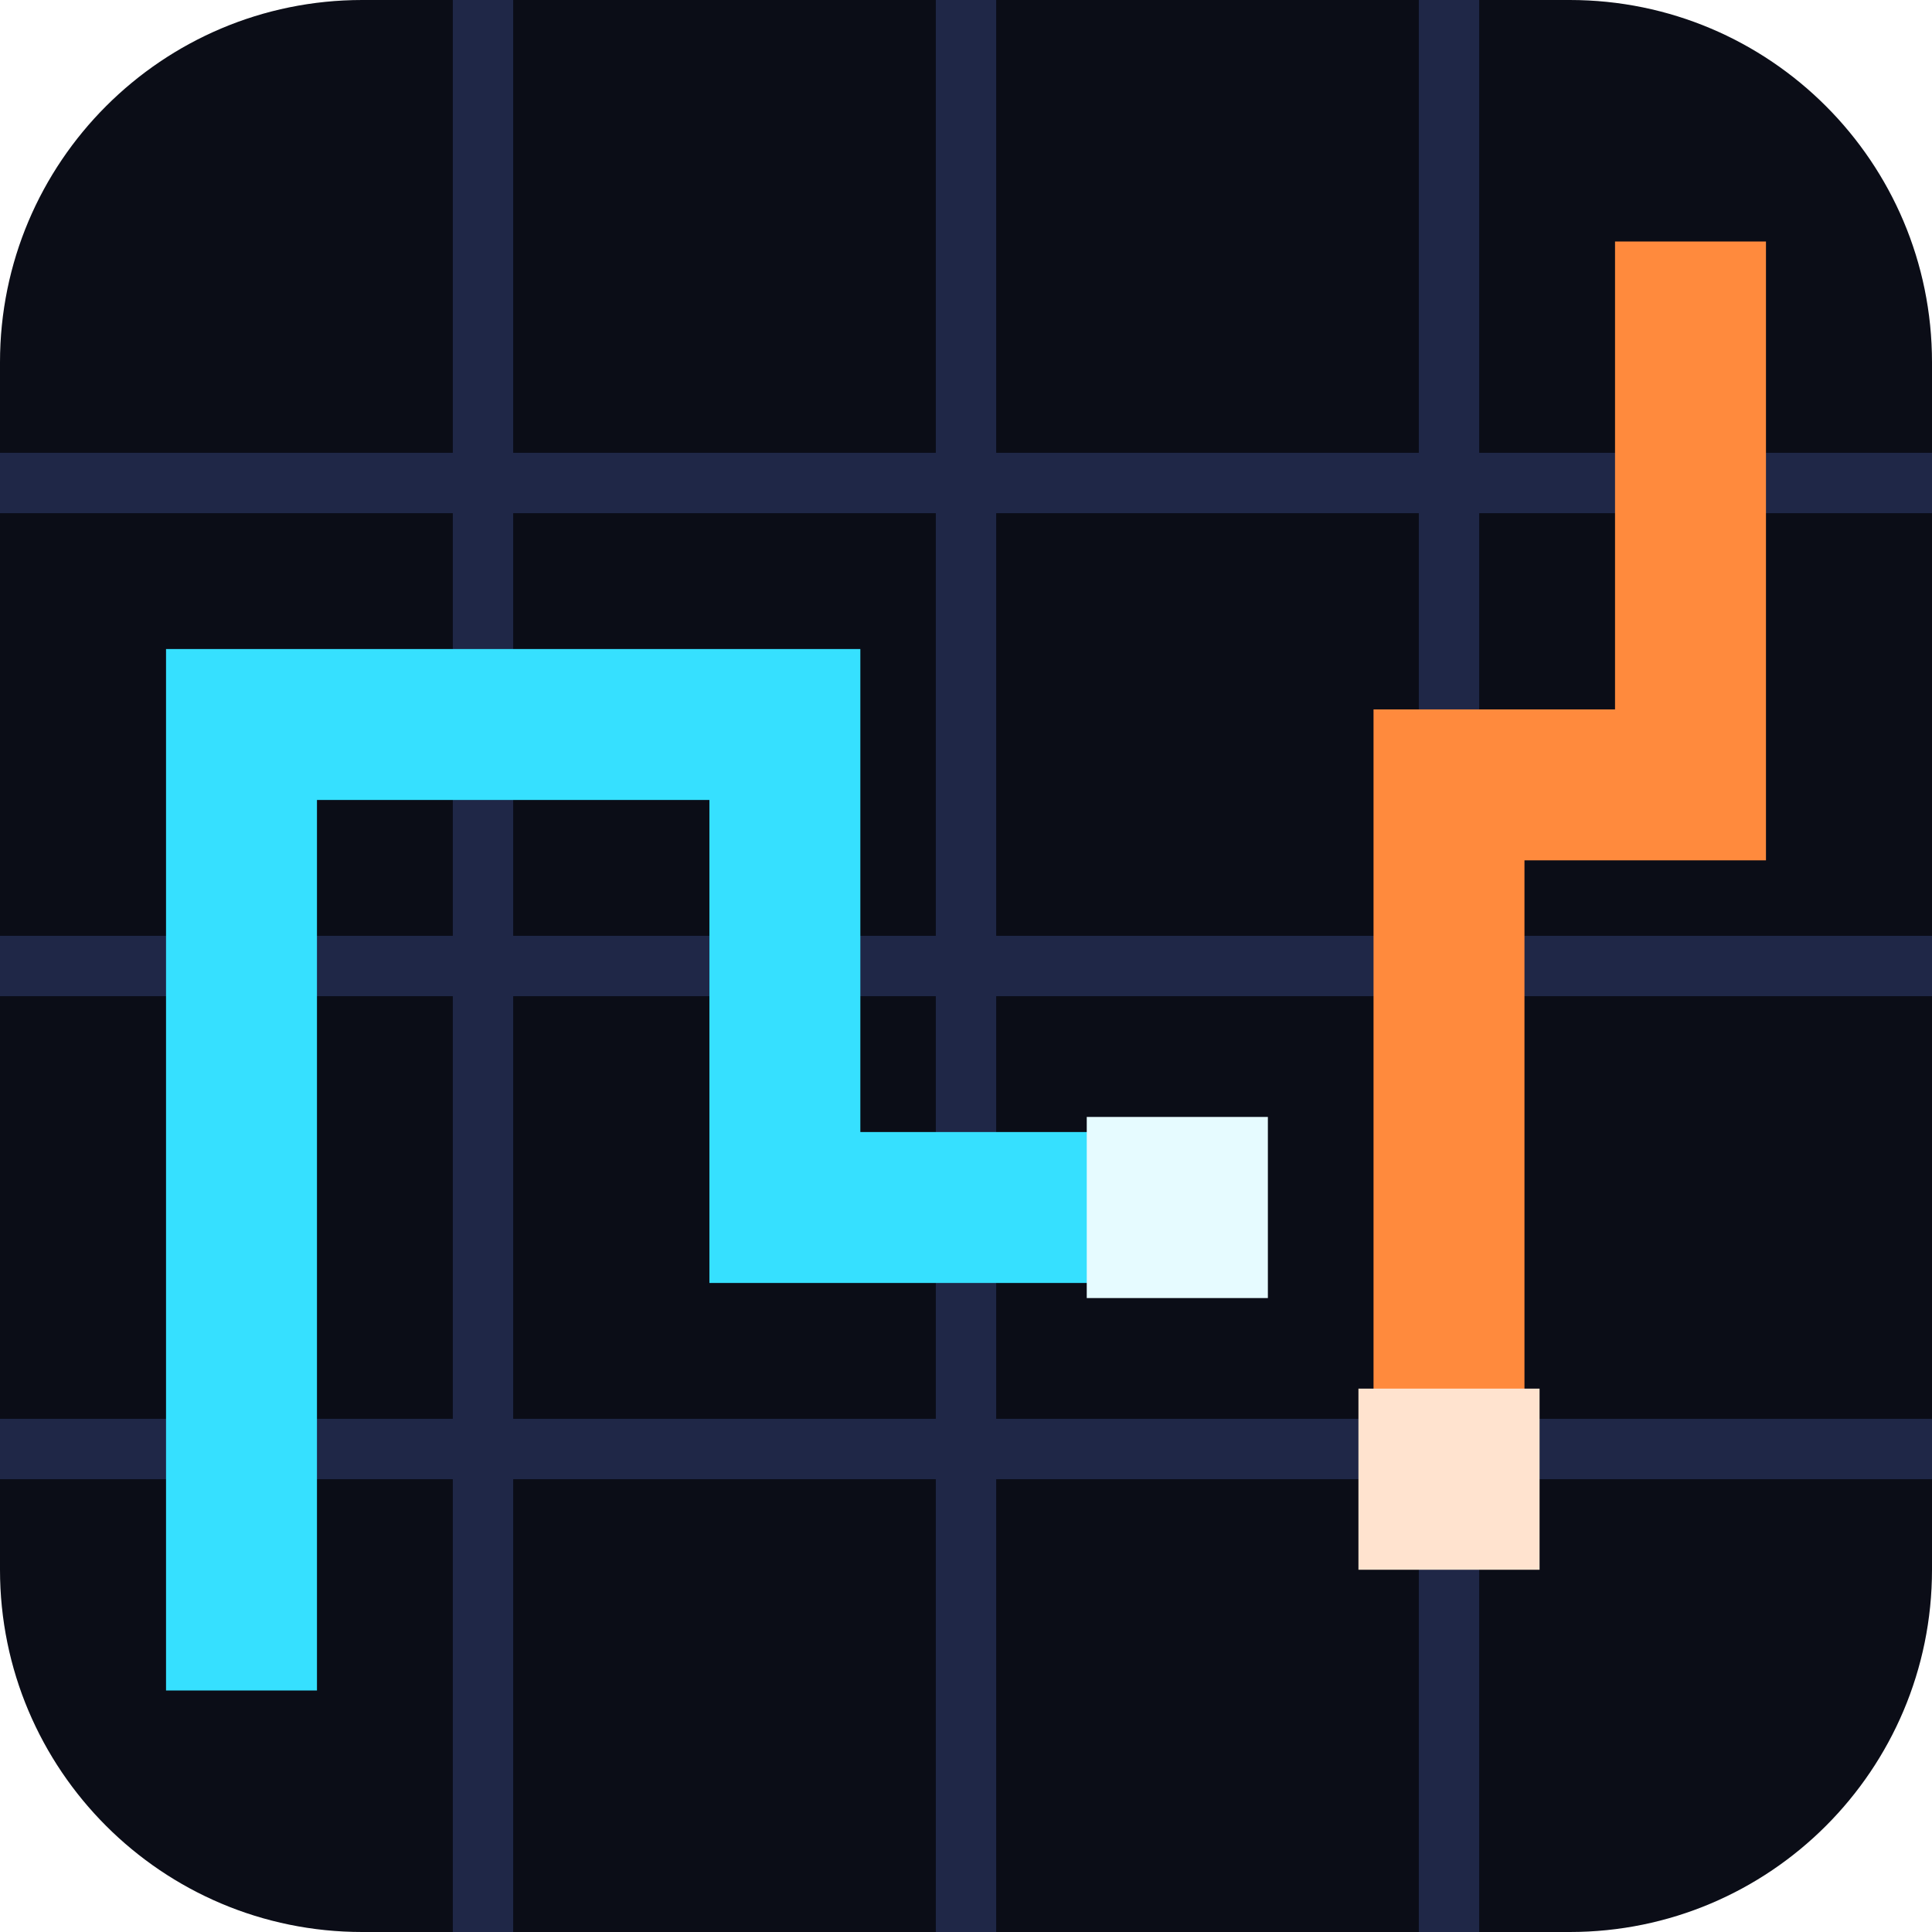
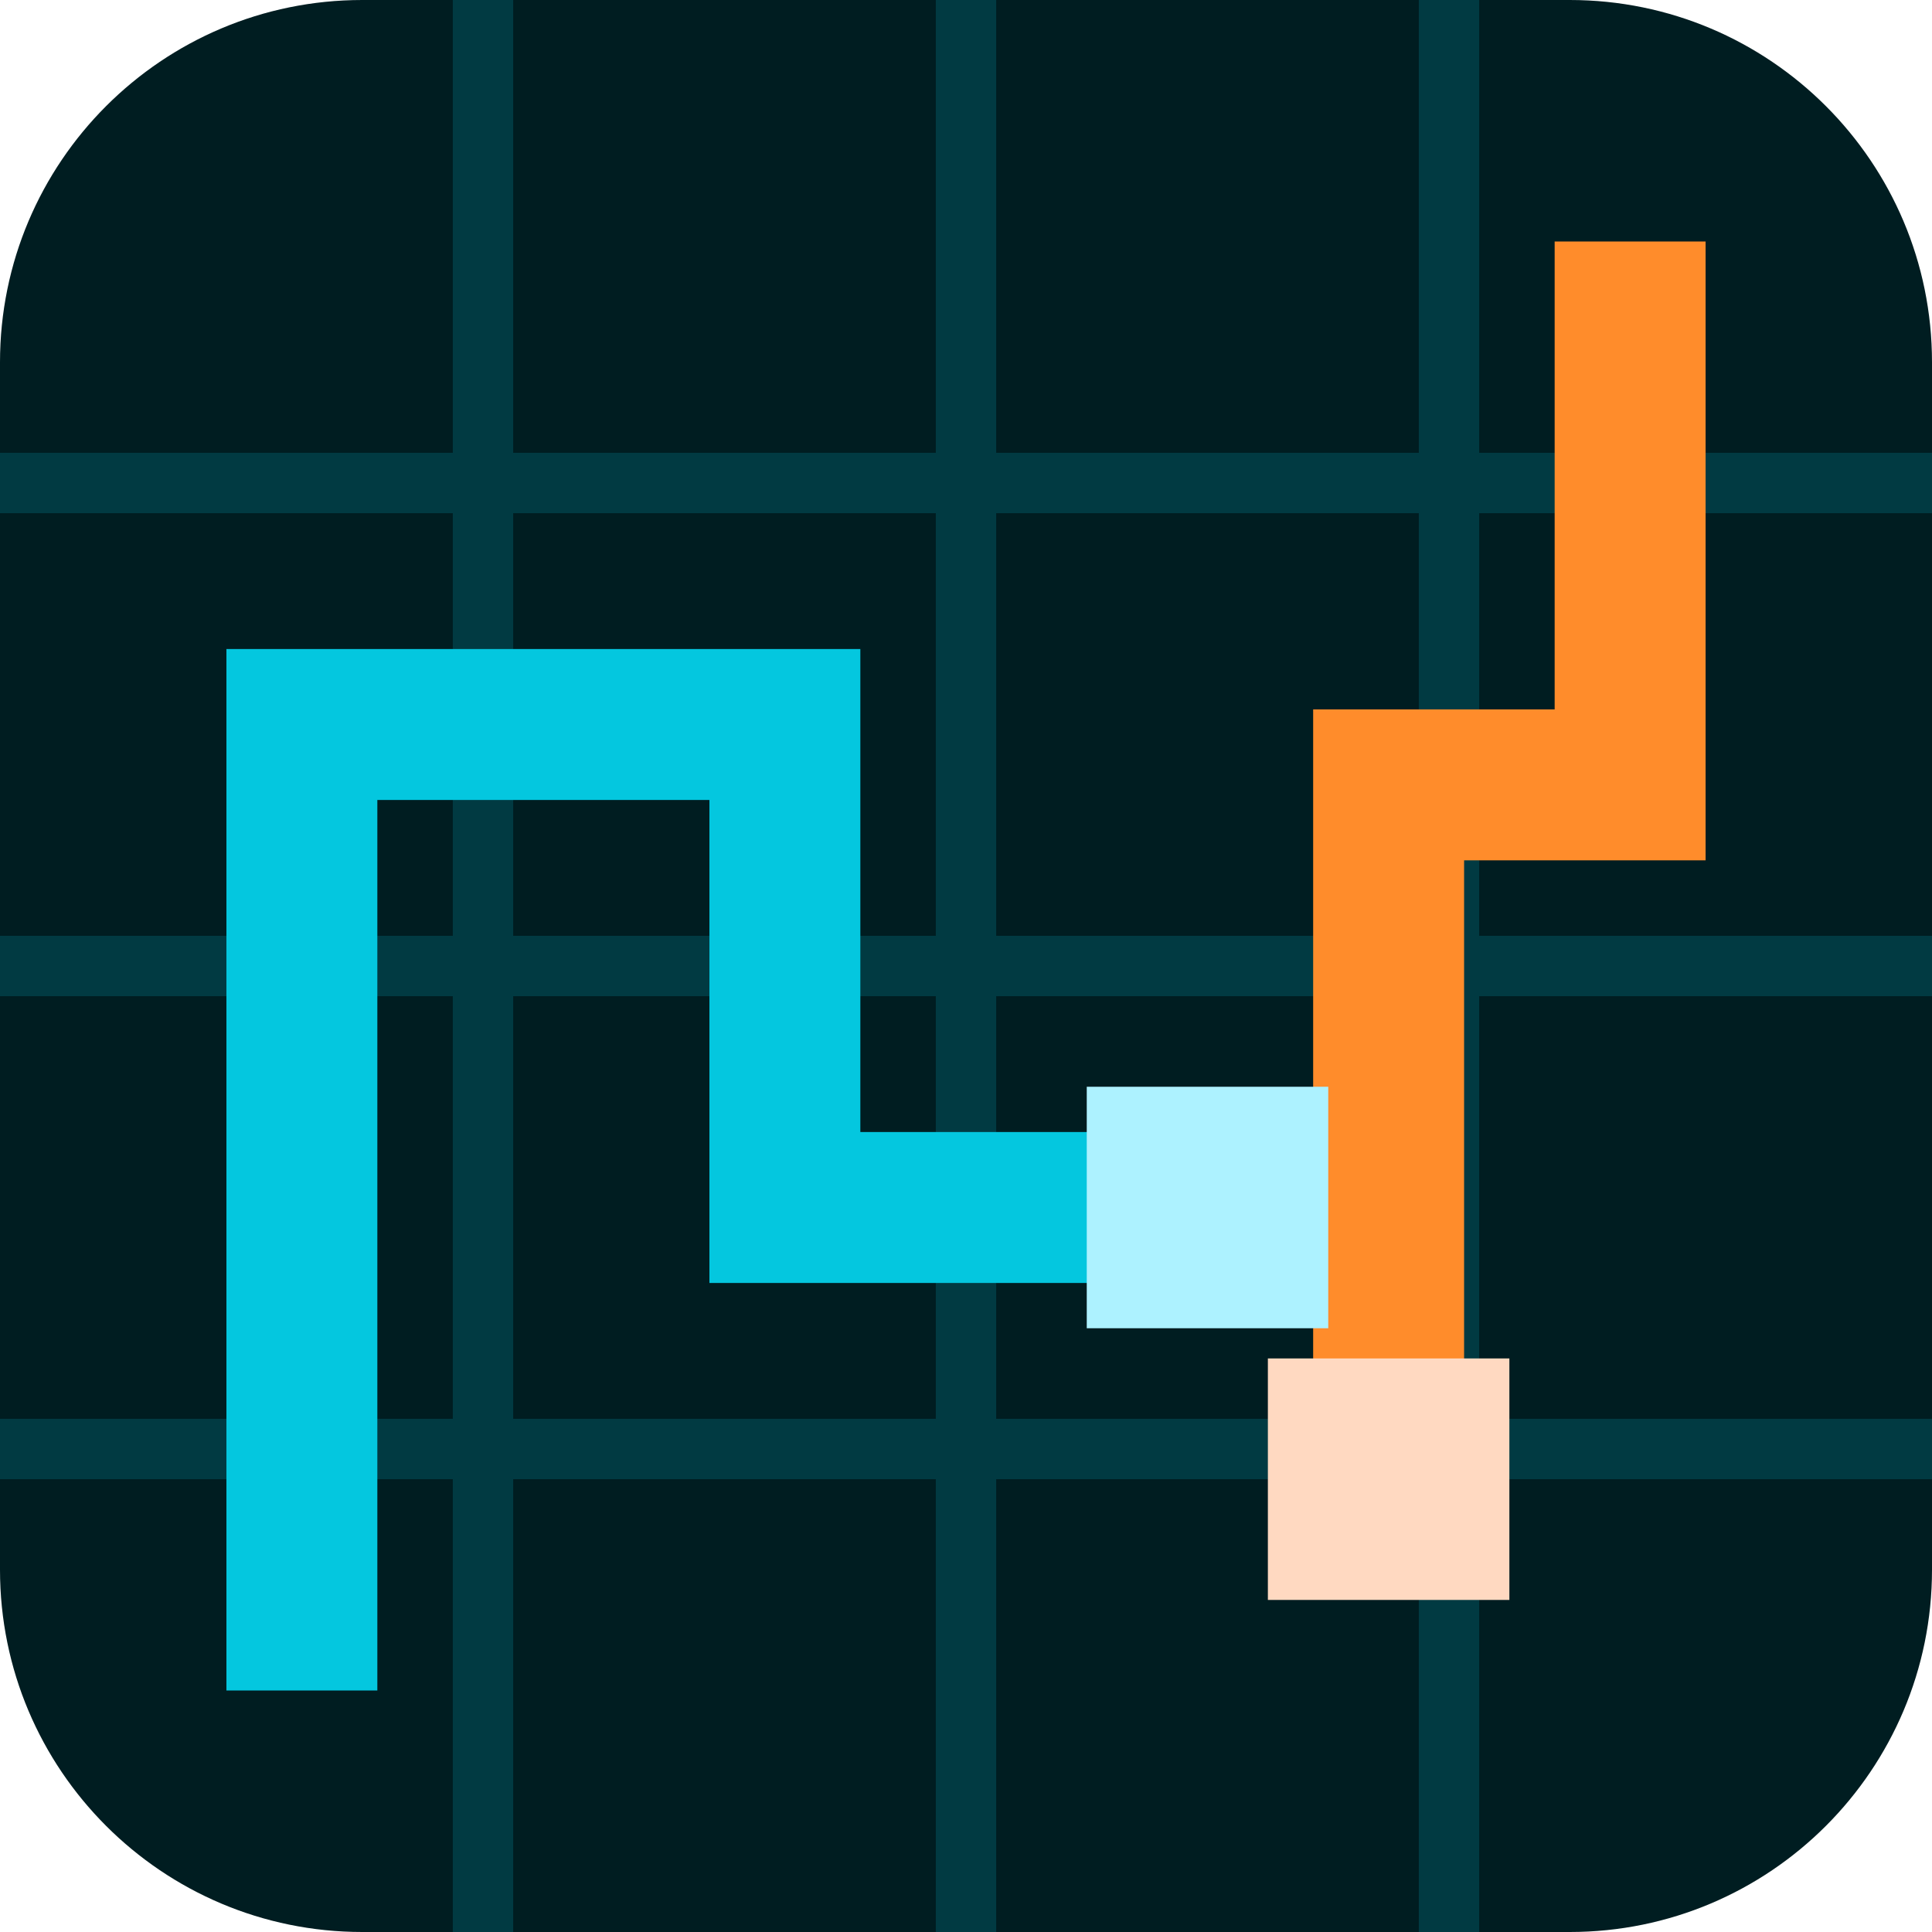
<svg xmlns="http://www.w3.org/2000/svg" viewBox="0 0 32 32">
-   <rect width="32" height="32" rx="6" fill="#0b0d17" />
-   <path d="M0 8H32M0 16H32M0 24H32M8 0V32M16 0V32M24 0V32" stroke="#1f2747" stroke-width="1" />
-   <path d="M4 28V12H13V20H19" stroke="#36e0ff" stroke-width="2.5" fill="none" />
-   <path d="M28 4V13H24V24" stroke="#ff8a3d" stroke-width="2.5" fill="none" />
-   <rect x="18" y="18.5" width="3" height="3" fill="#e6fbff" />
-   <rect x="22.5" y="23" width="3" height="3" fill="#ffe3cf" />
+   <clipPath id="tile">
+     <rect width="32" height="32" rx="6" />
+   </clipPath>
+   <rect width="32" height="32" rx="6" fill="#001d21" />
+   <g clip-path="url(#tile)">
+     <path d="M0 8H32M0 16H32M0 24H32M8 0V32M16 0V32M24 0V32" stroke="#013a42" stroke-width="1" />
+   </g>
+   <path d="M5 28V12H13V20H18.5" stroke="#04c7df" stroke-width="2.5" fill="none" />
+   <path d="M27 4V13H23V23.5" stroke="#ff8c2b" stroke-width="2.5" fill="none" />
+   <rect x="18" y="18" width="4" height="4" fill="#adf2ff" />
+   <rect x="21" y="22.5" width="4" height="4" fill="#ffd9c1" />
</svg>
